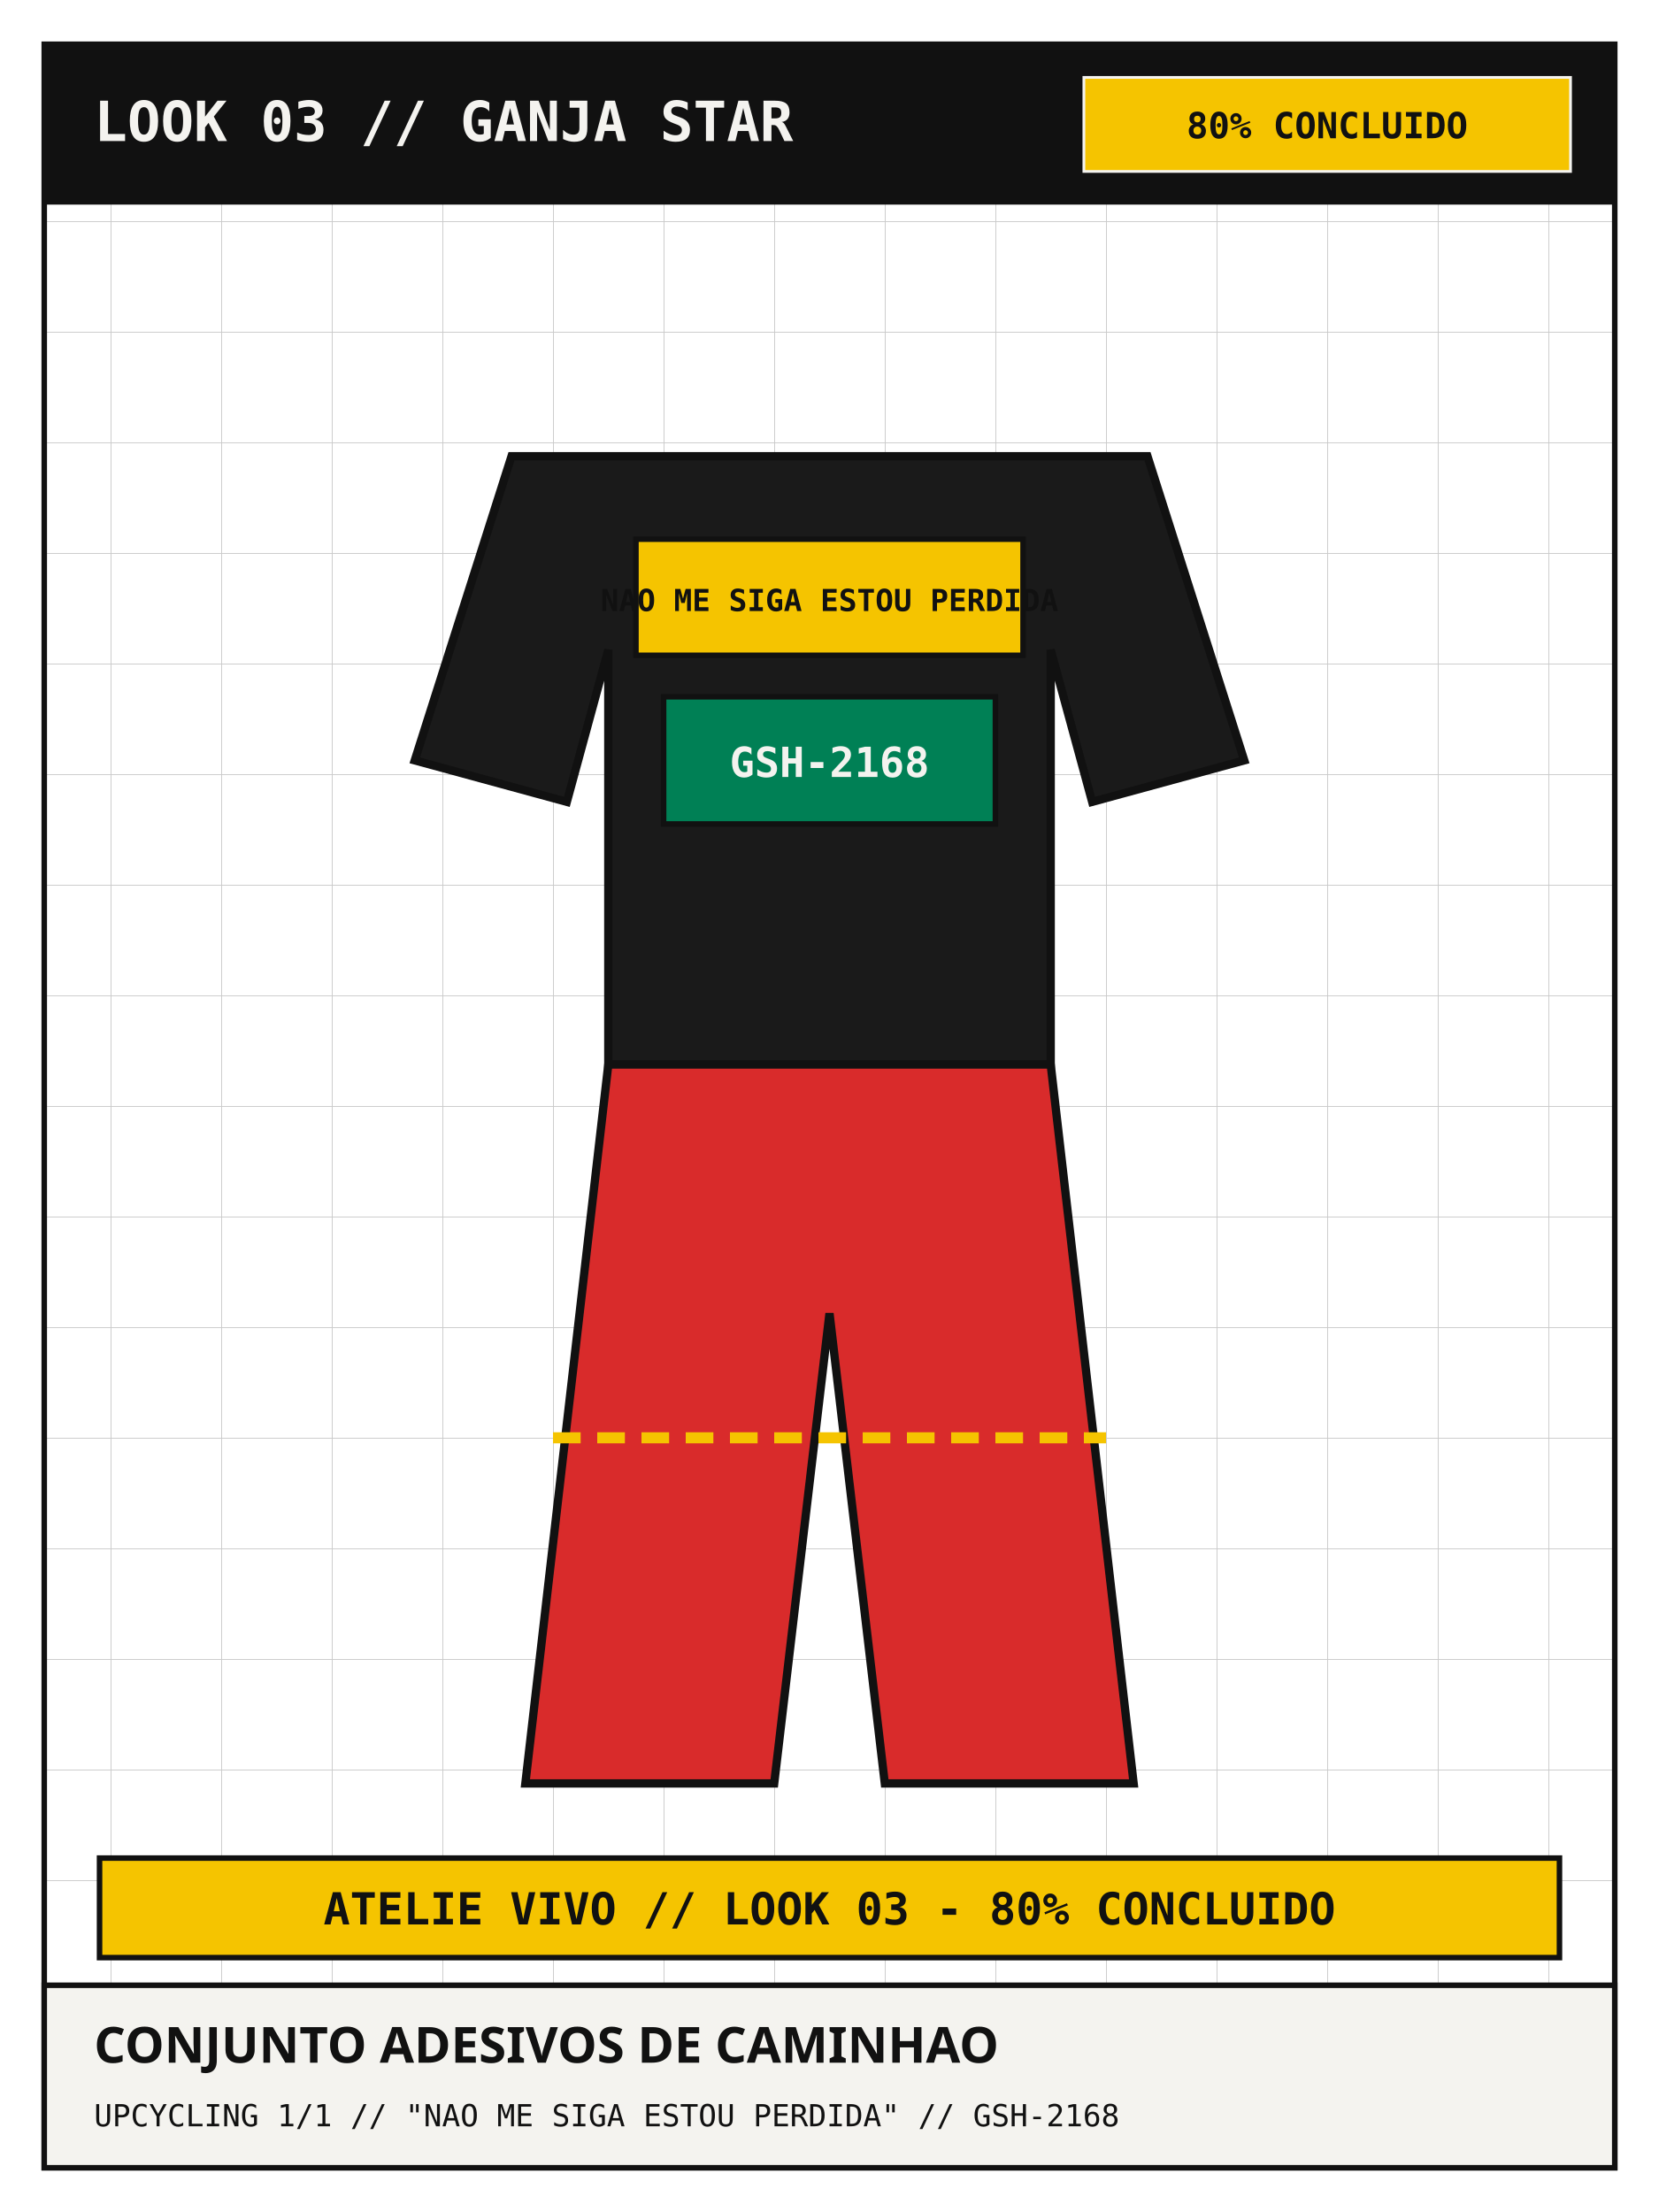
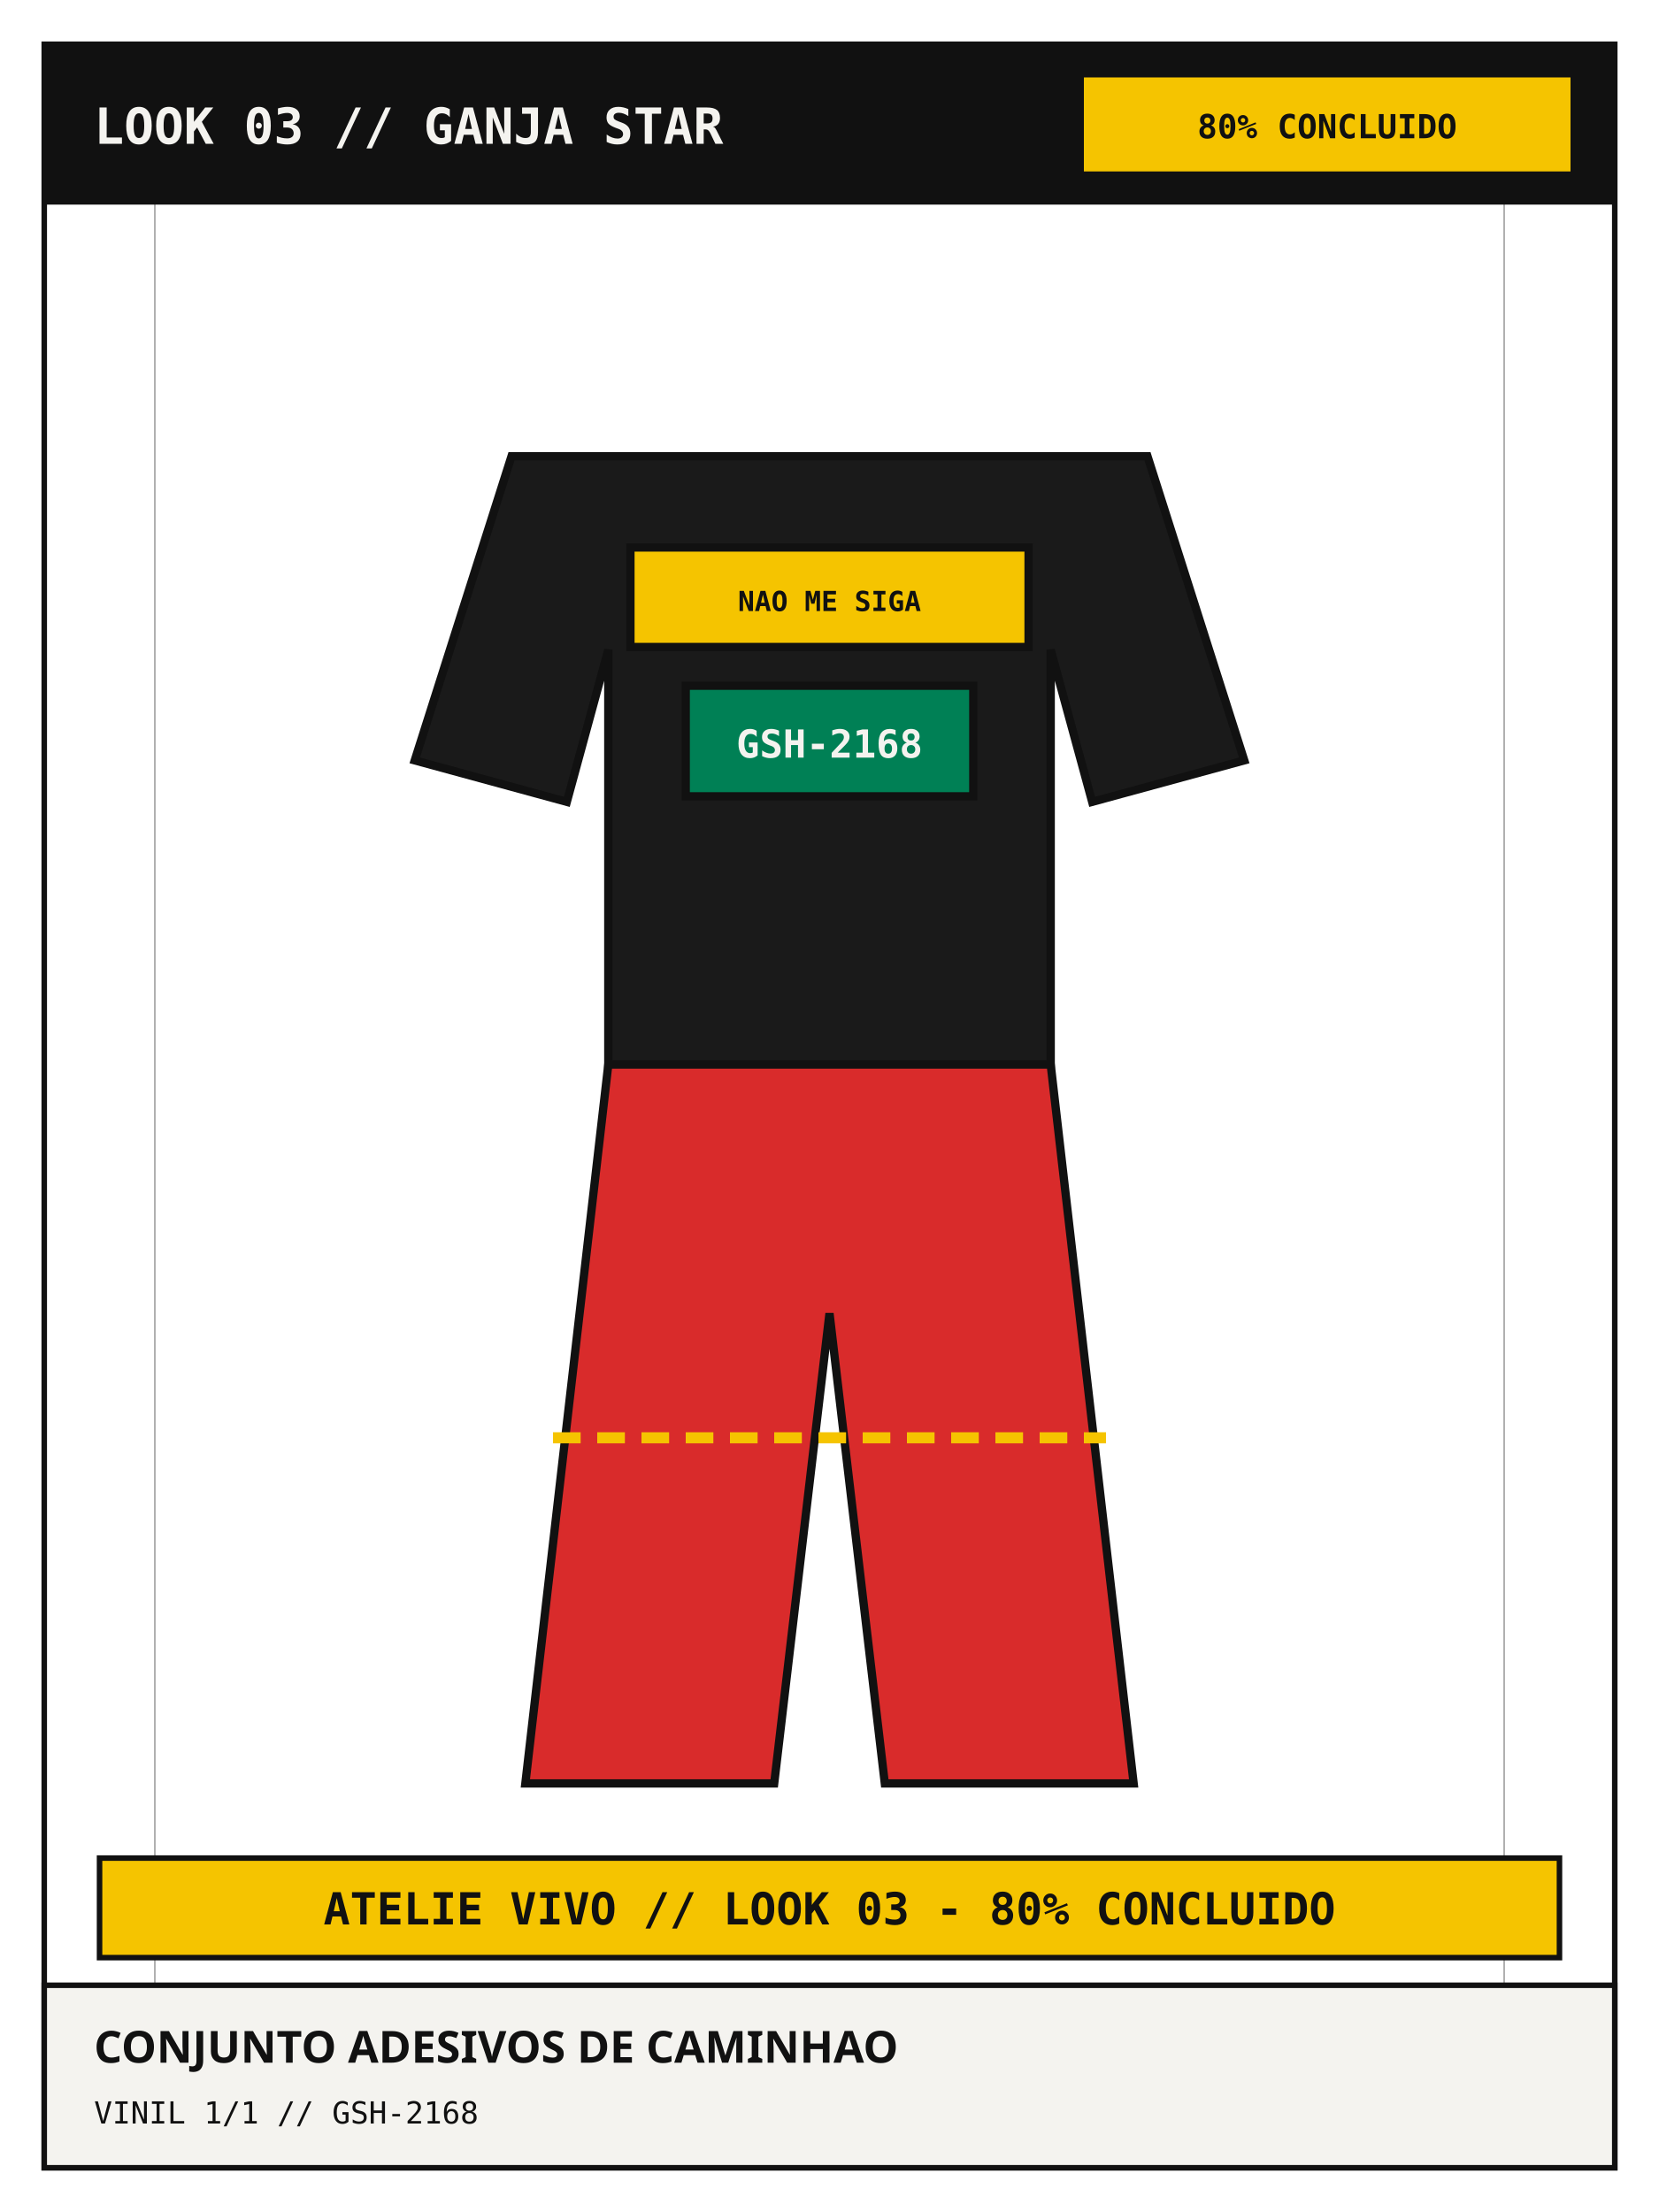
- <svg xmlns="http://www.w3.org/2000/svg" viewBox="0 0 600 800" aria-label="LOOK 03 - CONJUNTO ADESIVOS DE CAMINHAO (Silhueta)">
-   <defs>
-     <pattern id="grid-03" width="40" height="40" patternUnits="userSpaceOnUse">
-       <path d="M 40 0 L 0 0 0 40" fill="none" stroke="#111111" stroke-width="0.6" stroke-opacity="0.22" />
-     </pattern>
-   </defs>
+ <svg xmlns="http://www.w3.org/2000/svg" viewBox="0 0 600 800" aria-label="LOOK 03 silhouette">
  <rect width="600" height="800" fill="#FFFFFF" />
-   <rect x="16" y="16" width="568" height="768" fill="url(#grid-03)" stroke="#111111" stroke-width="2" />
+   <rect x="16" y="16" width="568" height="768" fill="none" stroke="#111111" stroke-width="2" />
+   <path d="M16,56 H584 M56,16 V784 M544,16 V784" fill="none" stroke="#111111" stroke-width="0.6" stroke-opacity="0.35" />
  <rect x="16" y="16" width="568" height="58" fill="#111111" />
-   <text x="34" y="51" font-family="Space Mono, monospace" font-weight="700" font-size="20" fill="#F4F3EF">LOOK 03 // GANJA STAR</text>
-   <rect x="392" y="28" width="176" height="34" fill="#F5C400" stroke="#F4F3EF" stroke-width="1" />
-   <text x="480" y="50" text-anchor="middle" font-family="Space Mono, monospace" font-weight="700" font-size="13" fill="#111111">80% CONCLUIDO</text>
-   <g stroke="#111111" stroke-width="3">
+   <text x="34" y="52" font-family="Space Mono, monospace" font-weight="700" font-size="18" fill="#F4F3EF">LOOK 03 // GANJA STAR</text>
+   <rect x="392" y="28" width="176" height="34" fill="#F5C400" />
+   <text x="480" y="50" text-anchor="middle" font-family="Space Mono, monospace" font-weight="700" font-size="12" fill="#111111">80% CONCLUIDO</text>
+   <g stroke="#111111" stroke-width="3" fill="none">
    <path d="M185,165 L415,165 L450,275 L395,290 L380,235 L380,385 L220,385 L220,235 L205,290 L150,275 Z" fill="#1A1A1A" />
-     <rect x="230" y="195" width="140" height="42" fill="#F5C400" stroke="#111111" stroke-width="2" />
-     <text x="300" y="221" text-anchor="middle" font-family="monospace" font-weight="700" font-size="11" fill="#111111" stroke="none">NAO ME SIGA ESTOU PERDIDA</text>
-     <rect x="240" y="252" width="120" height="46" fill="#008055" stroke="#111111" stroke-width="2" />
-     <text x="300" y="281" text-anchor="middle" font-family="monospace" font-weight="700" font-size="15" fill="#F4F3EF" stroke="none">GSH-2168</text>
+     <rect x="228" y="198" width="144" height="36" fill="#F5C400" />
+     <text x="300" y="221" text-anchor="middle" font-family="Space Mono, monospace" font-size="10" font-weight="700" fill="#111111" stroke="none">NAO ME SIGA</text>
+     <rect x="248" y="248" width="104" height="40" fill="#008055" />
+     <text x="300" y="274" text-anchor="middle" font-family="Space Mono, monospace" font-size="14" font-weight="700" fill="#F4F3EF" stroke="none">GSH-2168</text>
    <path d="M220,385 L380,385 L410,645 L320,645 L300,475 L280,645 L190,645 Z" fill="#D92B2B" />
-     <line x1="200" y1="520" x2="400" y2="520" stroke="#F5C400" stroke-width="4" stroke-dasharray="10,6" />
+     <path d="M200,520 H400" fill="none" stroke="#F5C400" stroke-width="4" stroke-dasharray="10,6" />
  </g>
  <rect x="36" y="672" width="528" height="36" fill="#F5C400" stroke="#111111" stroke-width="2" />
-   <text x="300" y="696" text-anchor="middle" font-family="Space Mono, monospace" font-weight="700" font-size="16" fill="#111111">
-               ATELIE VIVO // LOOK 03 - 80% CONCLUIDO
-             </text>
+   <text x="300" y="696" text-anchor="middle" font-family="Space Mono, monospace" font-weight="700" font-size="16" fill="#111111">ATELIE VIVO // LOOK 03 - 80% CONCLUIDO</text>
  <rect x="16" y="718" width="568" height="66" fill="#F4F3EF" stroke="#111111" stroke-width="2" />
-   <text x="34" y="746" font-family="Syne, sans-serif" font-weight="800" font-size="18" fill="#111111">CONJUNTO ADESIVOS DE CAMINHAO</text>
-   <text x="34" y="769" font-family="Space Mono, monospace" font-weight="400" font-size="11" fill="#111111">UPCYCLING 1/1 // "NAO ME SIGA ESTOU PERDIDA" // GSH-2168</text>
+   <text x="34" y="746" font-family="Syne, sans-serif" font-weight="800" font-size="16" fill="#111111">CONJUNTO ADESIVOS DE CAMINHAO</text>
+   <text x="34" y="768" font-family="Space Mono, monospace" font-size="11" fill="#111111">VINIL 1/1 // GSH-2168</text>
</svg>
